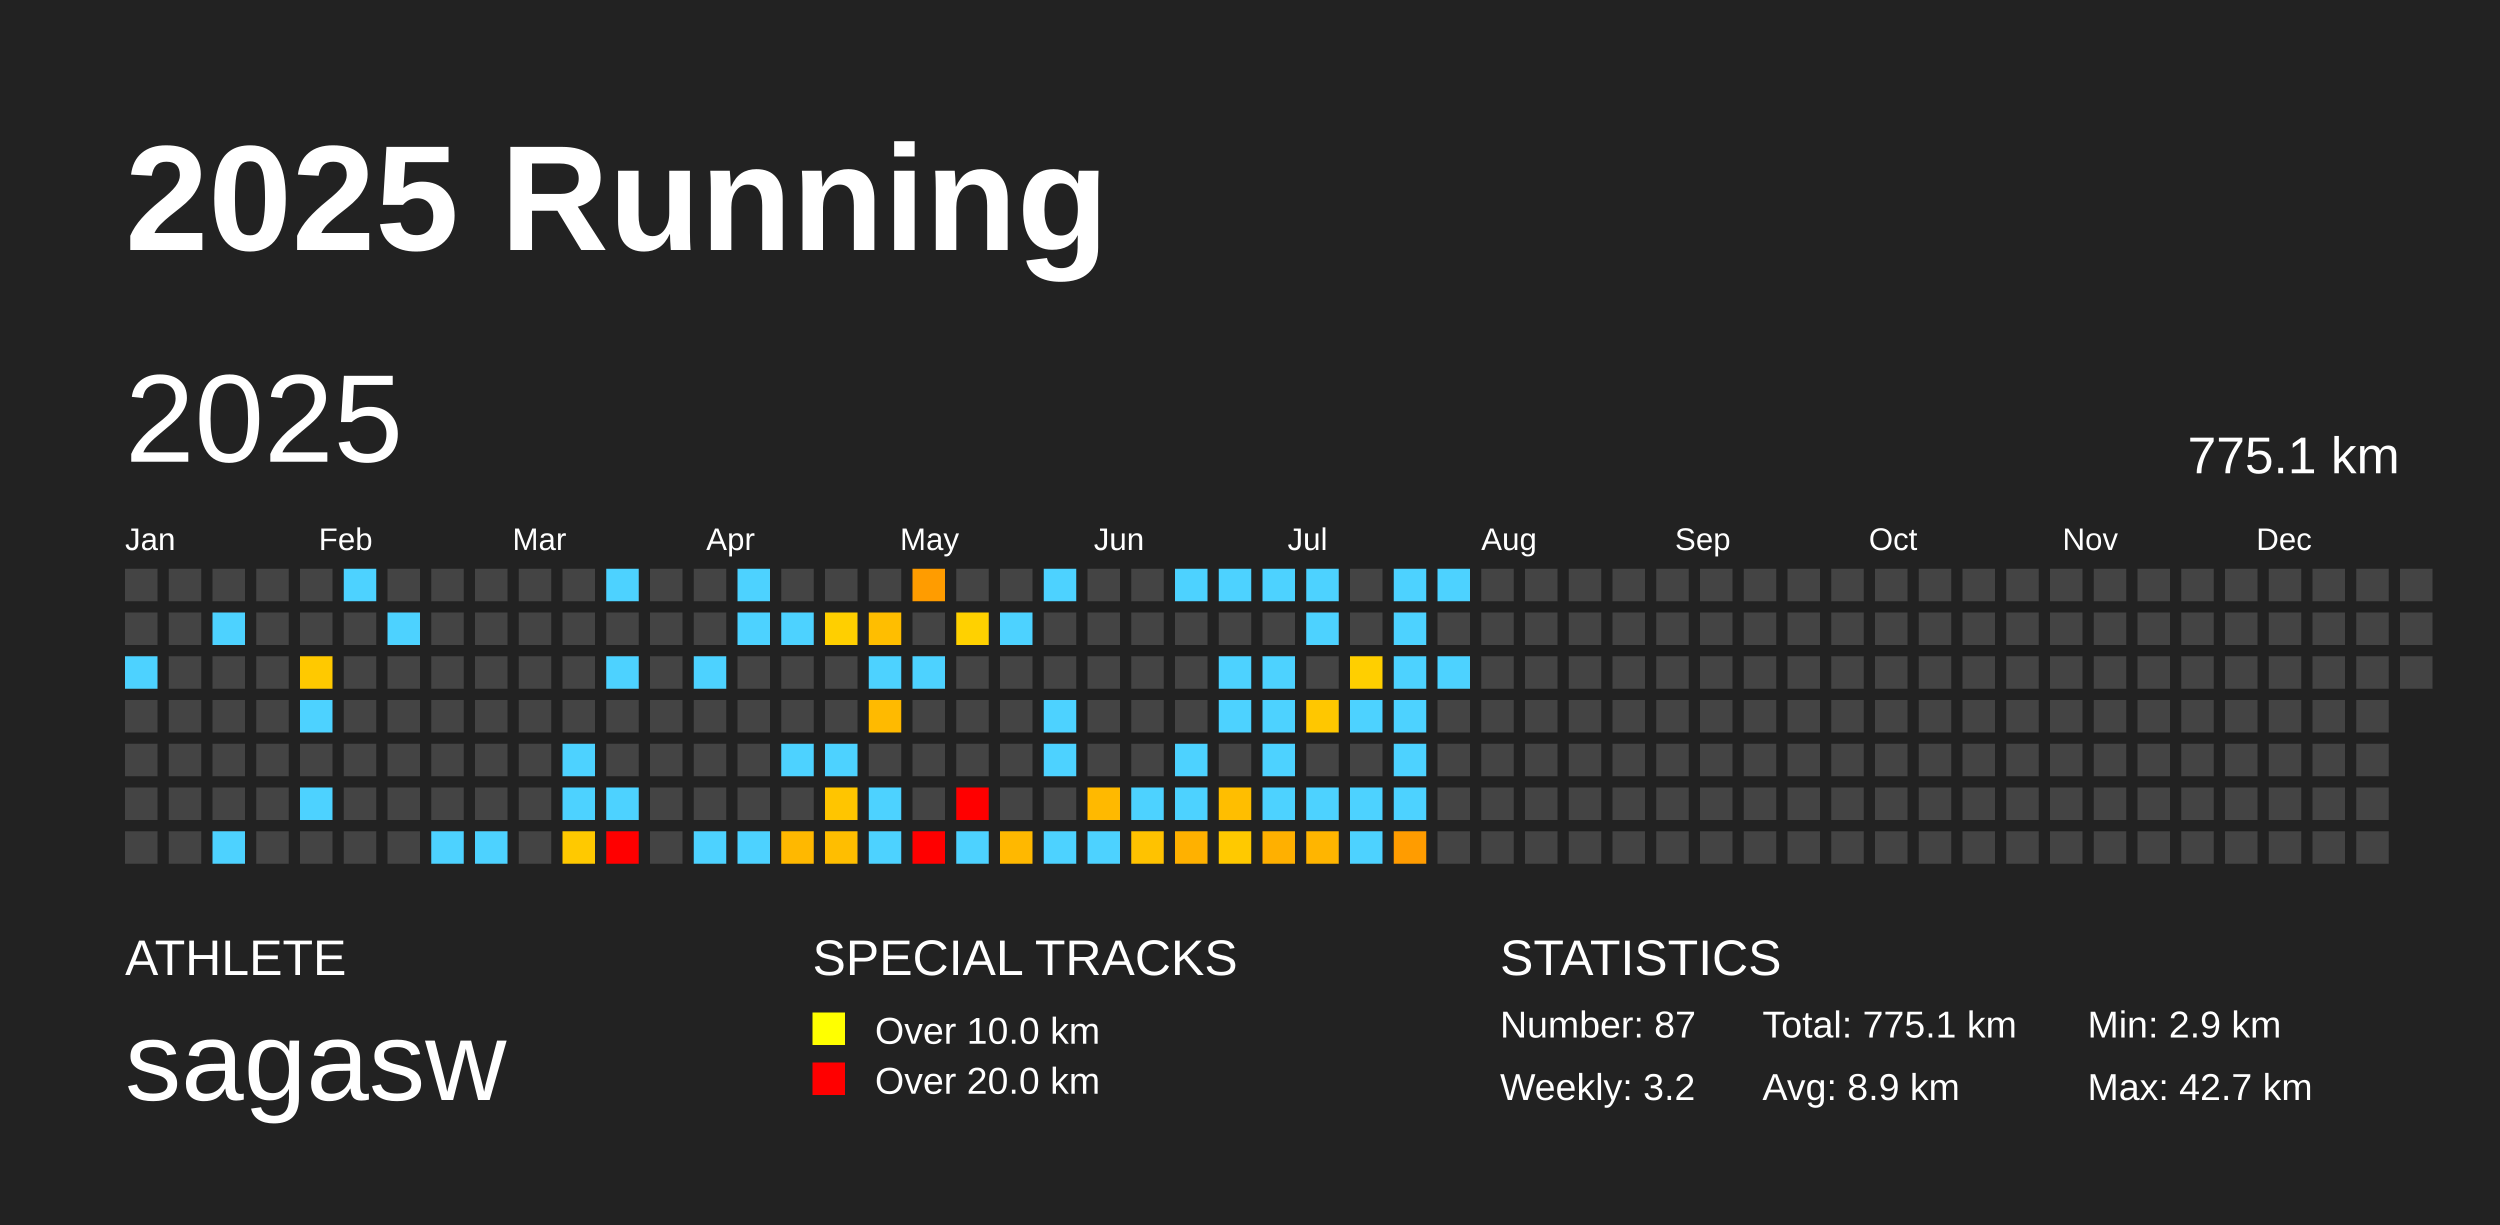
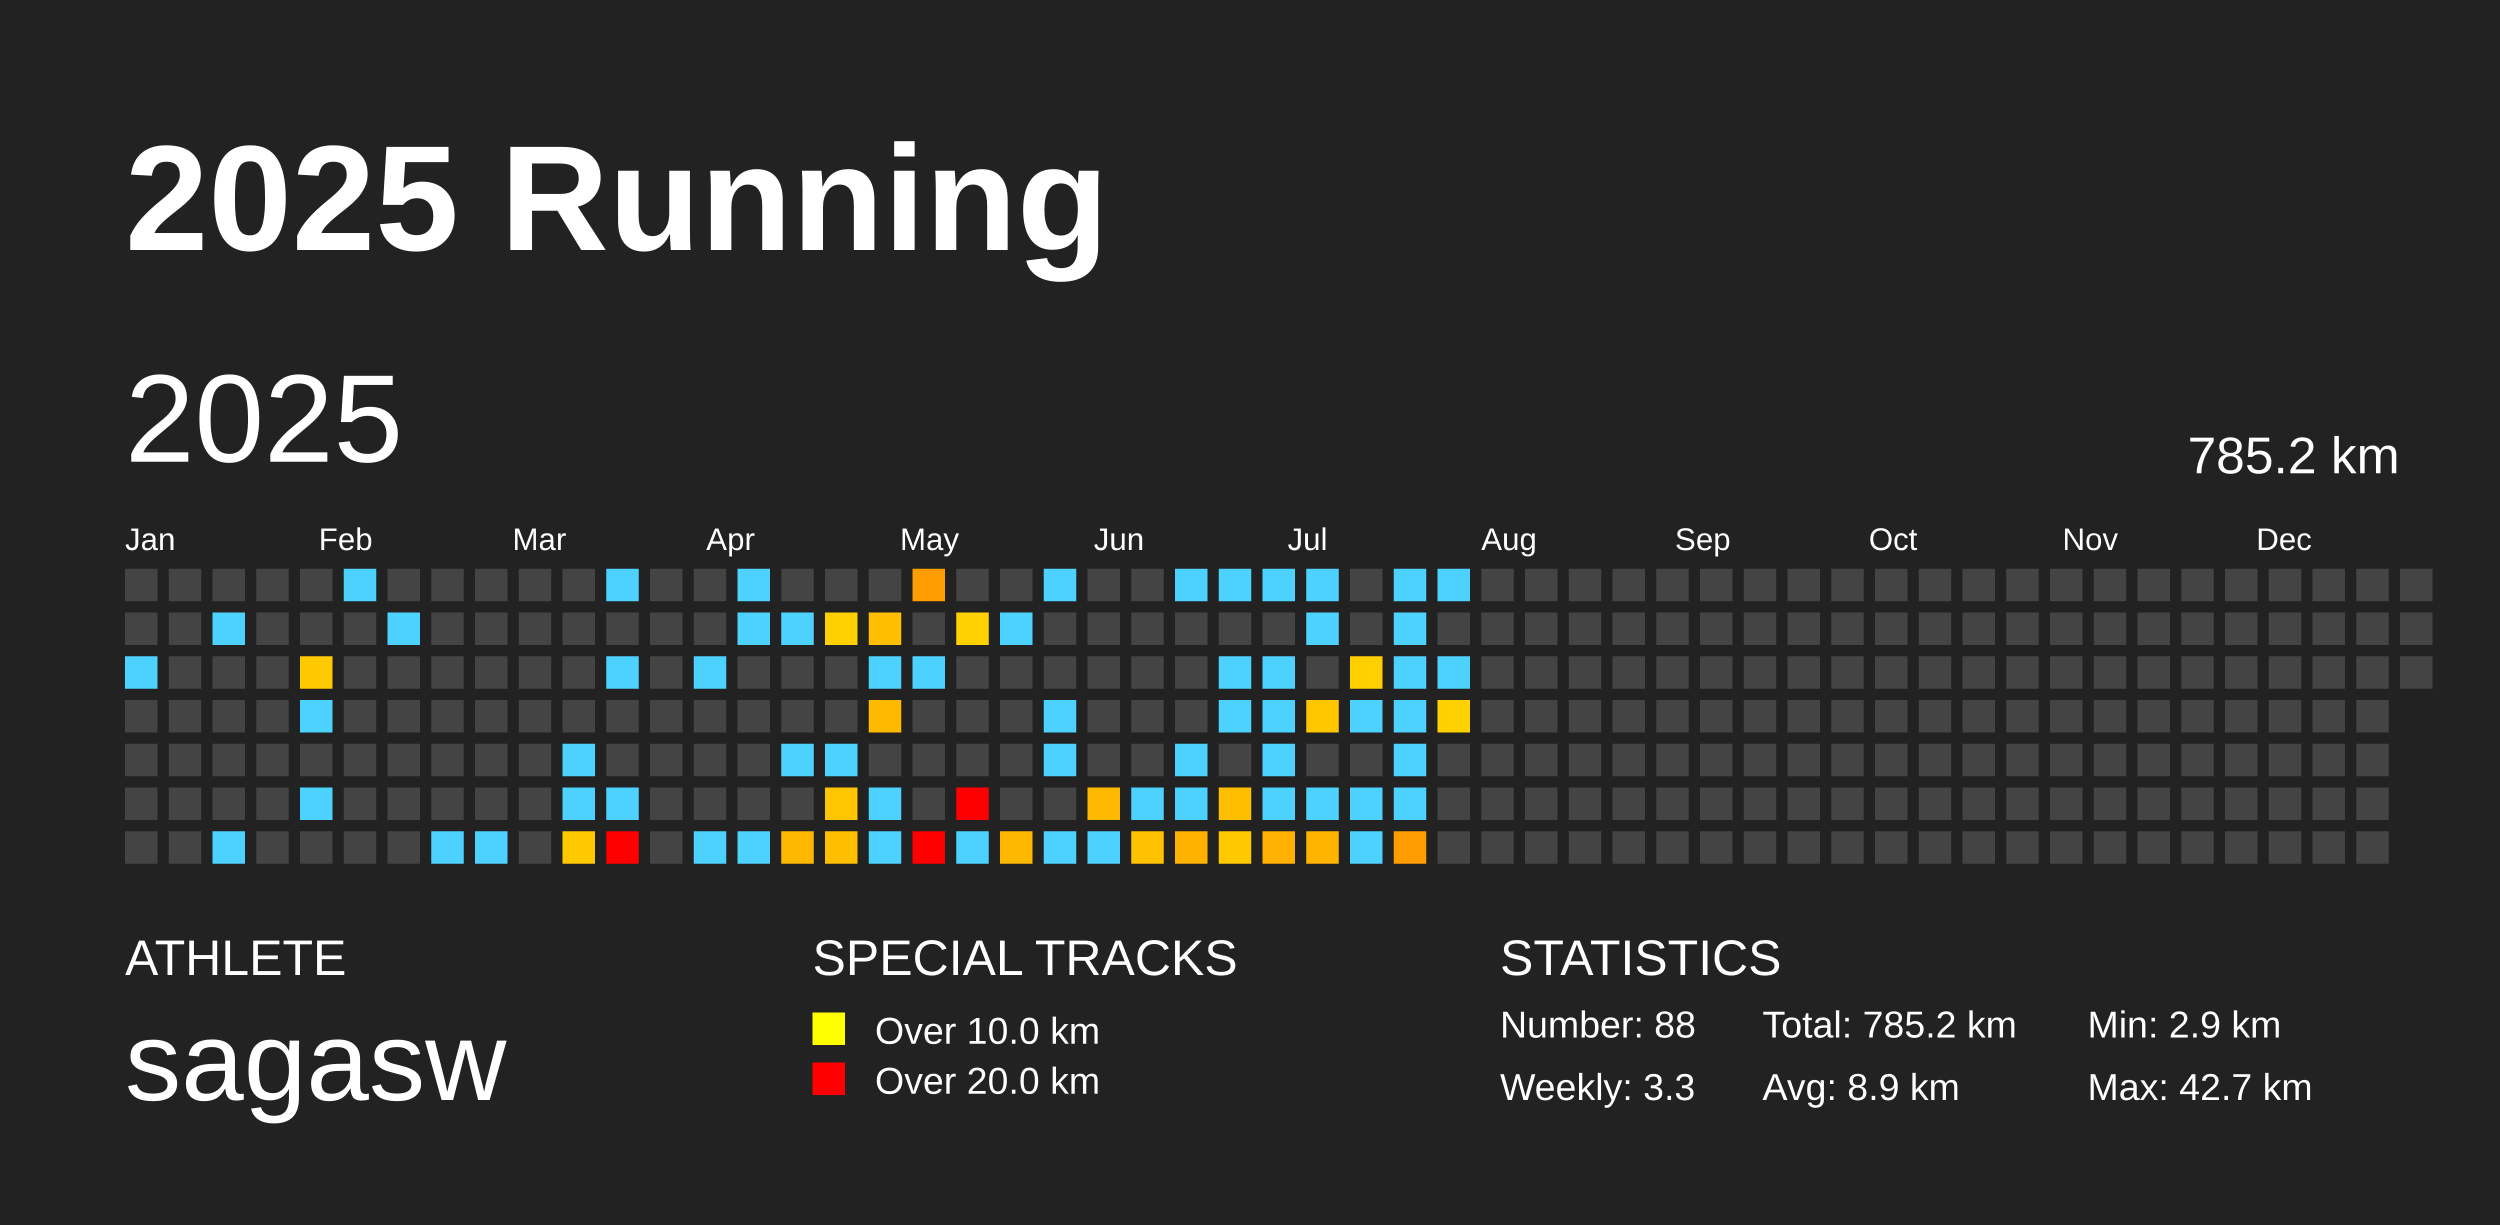
<svg xmlns="http://www.w3.org/2000/svg" baseProfile="full" height="98mm" version="1.1" viewBox="0,0,200,98" width="200mm">
  <defs />
  <rect fill="#222222" height="98" width="200" x="0" y="0" />
  <text fill="#FFFFFF" style="font-size:12px; font-family:Arial; font-weight:bold;" x="10" y="20">2025 Running</text>
  <text fill="#FFFFFF" style="font-size:4px; font-family:Arial" x="10" y="78">ATHLETE</text>
  <text fill="#FFFFFF" style="font-size:9px; font-family:Arial" x="10" y="88">sagasw</text>
  <text fill="#FFFFFF" style="font-size:4px; font-family:Arial" x="65" y="78">SPECIAL TRACKS</text>
  <rect fill="yellow" height="2.6" width="2.6" x="65" y="81" />
  <text fill="#FFFFFF" style="font-size:3px; font-family:Arial" x="70" y="83.5">Over 10.0 km</text>
  <rect fill="red" height="2.6" width="2.6" x="65" y="85" />
  <text fill="#FFFFFF" style="font-size:3px; font-family:Arial" x="70" y="87.5">Over 20.0 km</text>
  <text fill="#FFFFFF" style="font-size:4px; font-family:Arial" x="120" y="78">STATISTICS</text>
-   <text fill="#FFFFFF" style="font-size:3px; font-family:Arial" x="120" y="83">Number: 87</text>
-   <text fill="#FFFFFF" style="font-size:3px; font-family:Arial" x="120" y="88">Weekly: 3.2</text>
-   <text fill="#FFFFFF" style="font-size:3px; font-family:Arial" x="141" y="83">Total: 775.1 km</text>
+   <text fill="#FFFFFF" style="font-size:3px; font-family:Arial" x="120" y="83">Number: 88</text>
+   <text fill="#FFFFFF" style="font-size:3px; font-family:Arial" x="120" y="88">Weekly: 3.3</text>
+   <text fill="#FFFFFF" style="font-size:3px; font-family:Arial" x="141" y="83">Total: 785.2 km</text>
  <text fill="#FFFFFF" style="font-size:3px; font-family:Arial" x="141" y="88">Avg: 8.9 km</text>
  <text fill="#FFFFFF" style="font-size:3px; font-family:Arial" x="167" y="83">Min: 2.9 km</text>
  <text fill="#FFFFFF" style="font-size:3px; font-family:Arial" x="167" y="88">Max: 42.7 km</text>
  <text dominant-baseline="hanging" fill="#FFFFFF" style="font-size:10.0px; font-family:Arial;" x="10" y="30">2025</text>
-   <text dominant-baseline="hanging" fill="#FFFFFF" style="font-size:4.125px; font-family:Arial;" x="175" y="35">775.1 km</text>
+   <text dominant-baseline="hanging" fill="#FFFFFF" style="font-size:4.125px; font-family:Arial;" x="175" y="35">785.2 km</text>
  <text fill="#FFFFFF" style="font-size:2.5px; font-family:Arial" x="10.0" y="44">Jan</text>
  <text fill="#FFFFFF" style="font-size:2.5px; font-family:Arial" x="25.5" y="44">Feb</text>
  <text fill="#FFFFFF" style="font-size:2.5px; font-family:Arial" x="41.0" y="44">Mar</text>
  <text fill="#FFFFFF" style="font-size:2.5px; font-family:Arial" x="56.5" y="44">Apr</text>
  <text fill="#FFFFFF" style="font-size:2.5px; font-family:Arial" x="72.0" y="44">May</text>
  <text fill="#FFFFFF" style="font-size:2.5px; font-family:Arial" x="87.5" y="44">Jun</text>
  <text fill="#FFFFFF" style="font-size:2.5px; font-family:Arial" x="103.0" y="44">Jul</text>
  <text fill="#FFFFFF" style="font-size:2.5px; font-family:Arial" x="118.5" y="44">Aug</text>
  <text fill="#FFFFFF" style="font-size:2.5px; font-family:Arial" x="134.0" y="44">Sep</text>
  <text fill="#FFFFFF" style="font-size:2.5px; font-family:Arial" x="149.5" y="44">Oct</text>
  <text fill="#FFFFFF" style="font-size:2.5px; font-family:Arial" x="165.0" y="44">Nov</text>
  <text fill="#FFFFFF" style="font-size:2.5px; font-family:Arial" x="180.5" y="44">Dec</text>
  <rect fill="#444444" height="2.6" width="2.6" x="10.0" y="45.5" />
  <rect fill="#444444" height="2.6" width="2.6" x="10.0" y="49.0" />
  <rect fill="#4dd2ff" height="2.6" width="2.6" x="10.0" y="52.5" />
  <rect fill="#444444" height="2.6" width="2.6" x="10.0" y="56.0" />
  <rect fill="#444444" height="2.6" width="2.6" x="10.0" y="59.5" />
  <rect fill="#444444" height="2.6" width="2.6" x="10.0" y="63.0" />
  <rect fill="#444444" height="2.6" width="2.6" x="10.0" y="66.5" />
  <rect fill="#444444" height="2.6" width="2.6" x="13.5" y="45.5" />
  <rect fill="#444444" height="2.6" width="2.6" x="13.5" y="49.0" />
  <rect fill="#444444" height="2.6" width="2.6" x="13.5" y="52.5" />
  <rect fill="#444444" height="2.6" width="2.6" x="13.5" y="56.0" />
  <rect fill="#444444" height="2.6" width="2.6" x="13.5" y="59.5" />
  <rect fill="#444444" height="2.6" width="2.6" x="13.5" y="63.0" />
  <rect fill="#444444" height="2.6" width="2.6" x="13.5" y="66.5" />
  <rect fill="#444444" height="2.6" width="2.6" x="17.0" y="45.5" />
  <rect fill="#4dd2ff" height="2.6" width="2.6" x="17.0" y="49.0" />
  <rect fill="#444444" height="2.6" width="2.6" x="17.0" y="52.5" />
  <rect fill="#444444" height="2.6" width="2.6" x="17.0" y="56.0" />
  <rect fill="#444444" height="2.6" width="2.6" x="17.0" y="59.5" />
  <rect fill="#444444" height="2.6" width="2.6" x="17.0" y="63.0" />
  <rect fill="#4dd2ff" height="2.6" width="2.6" x="17.0" y="66.5" />
  <rect fill="#444444" height="2.6" width="2.6" x="20.5" y="45.5" />
  <rect fill="#444444" height="2.6" width="2.6" x="20.5" y="49.0" />
  <rect fill="#444444" height="2.6" width="2.6" x="20.5" y="52.5" />
  <rect fill="#444444" height="2.6" width="2.6" x="20.5" y="56.0" />
  <rect fill="#444444" height="2.6" width="2.6" x="20.5" y="59.5" />
  <rect fill="#444444" height="2.6" width="2.6" x="20.5" y="63.0" />
  <rect fill="#444444" height="2.6" width="2.6" x="20.5" y="66.5" />
  <rect fill="#444444" height="2.6" width="2.6" x="24.0" y="45.5" />
  <rect fill="#444444" height="2.6" width="2.6" x="24.0" y="49.0" />
  <rect fill="#ffc900" height="2.6" width="2.6" x="24.0" y="52.5" />
  <rect fill="#4dd2ff" height="2.6" width="2.6" x="24.0" y="56.0" />
  <rect fill="#444444" height="2.6" width="2.6" x="24.0" y="59.5" />
  <rect fill="#4dd2ff" height="2.6" width="2.6" x="24.0" y="63.0" />
  <rect fill="#444444" height="2.6" width="2.6" x="24.0" y="66.5" />
  <rect fill="#4dd2ff" height="2.6" width="2.6" x="27.5" y="45.5" />
  <rect fill="#444444" height="2.6" width="2.6" x="27.5" y="49.0" />
  <rect fill="#444444" height="2.6" width="2.6" x="27.5" y="52.5" />
  <rect fill="#444444" height="2.6" width="2.6" x="27.5" y="56.0" />
  <rect fill="#444444" height="2.6" width="2.6" x="27.5" y="59.5" />
  <rect fill="#444444" height="2.6" width="2.6" x="27.5" y="63.0" />
  <rect fill="#444444" height="2.6" width="2.6" x="27.5" y="66.5" />
  <rect fill="#444444" height="2.6" width="2.6" x="31.0" y="45.5" />
  <rect fill="#4dd2ff" height="2.6" width="2.6" x="31.0" y="49.0" />
  <rect fill="#444444" height="2.6" width="2.6" x="31.0" y="52.5" />
  <rect fill="#444444" height="2.6" width="2.6" x="31.0" y="56.0" />
  <rect fill="#444444" height="2.6" width="2.6" x="31.0" y="59.5" />
  <rect fill="#444444" height="2.6" width="2.6" x="31.0" y="63.0" />
  <rect fill="#444444" height="2.6" width="2.6" x="31.0" y="66.5" />
  <rect fill="#444444" height="2.6" width="2.6" x="34.5" y="45.5" />
  <rect fill="#444444" height="2.6" width="2.6" x="34.5" y="49.0" />
  <rect fill="#444444" height="2.6" width="2.6" x="34.5" y="52.5" />
  <rect fill="#444444" height="2.6" width="2.6" x="34.5" y="56.0" />
  <rect fill="#444444" height="2.6" width="2.6" x="34.5" y="59.5" />
  <rect fill="#444444" height="2.6" width="2.6" x="34.5" y="63.0" />
  <rect fill="#4dd2ff" height="2.6" width="2.6" x="34.5" y="66.5" />
  <rect fill="#444444" height="2.6" width="2.6" x="38.0" y="45.5" />
  <rect fill="#444444" height="2.6" width="2.6" x="38.0" y="49.0" />
  <rect fill="#444444" height="2.6" width="2.6" x="38.0" y="52.5" />
  <rect fill="#444444" height="2.6" width="2.6" x="38.0" y="56.0" />
  <rect fill="#444444" height="2.6" width="2.6" x="38.0" y="59.5" />
  <rect fill="#444444" height="2.6" width="2.6" x="38.0" y="63.0" />
  <rect fill="#4dd2ff" height="2.6" width="2.6" x="38.0" y="66.5" />
  <rect fill="#444444" height="2.6" width="2.6" x="41.5" y="45.5" />
  <rect fill="#444444" height="2.6" width="2.6" x="41.5" y="49.0" />
  <rect fill="#444444" height="2.6" width="2.6" x="41.5" y="52.5" />
  <rect fill="#444444" height="2.6" width="2.6" x="41.5" y="56.0" />
  <rect fill="#444444" height="2.6" width="2.6" x="41.5" y="59.5" />
  <rect fill="#444444" height="2.6" width="2.6" x="41.5" y="63.0" />
  <rect fill="#444444" height="2.6" width="2.6" x="41.5" y="66.5" />
  <rect fill="#444444" height="2.6" width="2.6" x="45.0" y="45.5" />
  <rect fill="#444444" height="2.6" width="2.6" x="45.0" y="49.0" />
  <rect fill="#444444" height="2.6" width="2.6" x="45.0" y="52.5" />
  <rect fill="#444444" height="2.6" width="2.6" x="45.0" y="56.0" />
  <rect fill="#4dd2ff" height="2.6" width="2.6" x="45.0" y="59.5" />
  <rect fill="#4dd2ff" height="2.6" width="2.6" x="45.0" y="63.0" />
  <rect fill="#ffc900" height="2.6" width="2.6" x="45.0" y="66.5" />
  <rect fill="#4dd2ff" height="2.6" width="2.6" x="48.5" y="45.5" />
  <rect fill="#444444" height="2.6" width="2.6" x="48.5" y="49.0" />
  <rect fill="#4dd2ff" height="2.6" width="2.6" x="48.5" y="52.5" />
  <rect fill="#444444" height="2.6" width="2.6" x="48.5" y="56.0" />
  <rect fill="#444444" height="2.6" width="2.6" x="48.5" y="59.5" />
  <rect fill="#4dd2ff" height="2.6" width="2.6" x="48.5" y="63.0" />
  <rect fill="red" height="2.6" width="2.6" x="48.5" y="66.5" />
  <rect fill="#444444" height="2.6" width="2.6" x="52.0" y="45.5" />
  <rect fill="#444444" height="2.6" width="2.6" x="52.0" y="49.0" />
  <rect fill="#444444" height="2.6" width="2.6" x="52.0" y="52.5" />
  <rect fill="#444444" height="2.6" width="2.6" x="52.0" y="56.0" />
  <rect fill="#444444" height="2.6" width="2.6" x="52.0" y="59.5" />
  <rect fill="#444444" height="2.6" width="2.6" x="52.0" y="63.0" />
  <rect fill="#444444" height="2.6" width="2.6" x="52.0" y="66.5" />
  <rect fill="#444444" height="2.6" width="2.6" x="55.5" y="45.5" />
  <rect fill="#444444" height="2.6" width="2.6" x="55.5" y="49.0" />
  <rect fill="#4dd2ff" height="2.6" width="2.6" x="55.5" y="52.5" />
  <rect fill="#444444" height="2.6" width="2.6" x="55.5" y="56.0" />
  <rect fill="#444444" height="2.6" width="2.6" x="55.5" y="59.5" />
  <rect fill="#444444" height="2.6" width="2.6" x="55.5" y="63.0" />
  <rect fill="#4dd2ff" height="2.6" width="2.6" x="55.5" y="66.5" />
  <rect fill="#4dd2ff" height="2.6" width="2.6" x="59.0" y="45.5" />
  <rect fill="#4dd2ff" height="2.6" width="2.6" x="59.0" y="49.0" />
  <rect fill="#444444" height="2.6" width="2.6" x="59.0" y="52.5" />
  <rect fill="#444444" height="2.6" width="2.6" x="59.0" y="56.0" />
  <rect fill="#444444" height="2.6" width="2.6" x="59.0" y="59.5" />
  <rect fill="#444444" height="2.6" width="2.6" x="59.0" y="63.0" />
  <rect fill="#4dd2ff" height="2.6" width="2.6" x="59.0" y="66.5" />
  <rect fill="#444444" height="2.6" width="2.6" x="62.5" y="45.5" />
  <rect fill="#4dd2ff" height="2.6" width="2.6" x="62.5" y="49.0" />
  <rect fill="#444444" height="2.6" width="2.6" x="62.5" y="52.5" />
  <rect fill="#444444" height="2.6" width="2.6" x="62.5" y="56.0" />
  <rect fill="#4dd2ff" height="2.6" width="2.6" x="62.5" y="59.5" />
  <rect fill="#444444" height="2.6" width="2.6" x="62.5" y="63.0" />
  <rect fill="#ffb800" height="2.6" width="2.6" x="62.5" y="66.5" />
  <rect fill="#444444" height="2.6" width="2.6" x="66.0" y="45.5" />
  <rect fill="#ffcf00" height="2.6" width="2.6" x="66.0" y="49.0" />
  <rect fill="#444444" height="2.6" width="2.6" x="66.0" y="52.5" />
  <rect fill="#444444" height="2.6" width="2.6" x="66.0" y="56.0" />
  <rect fill="#4dd2ff" height="2.6" width="2.6" x="66.0" y="59.5" />
  <rect fill="#ffc500" height="2.6" width="2.6" x="66.0" y="63.0" />
  <rect fill="#ffbe00" height="2.6" width="2.6" x="66.0" y="66.5" />
  <rect fill="#444444" height="2.6" width="2.6" x="69.5" y="45.5" />
  <rect fill="#ffbe00" height="2.6" width="2.6" x="69.5" y="49.0" />
  <rect fill="#4dd2ff" height="2.6" width="2.6" x="69.5" y="52.5" />
  <rect fill="#ffba00" height="2.6" width="2.6" x="69.5" y="56.0" />
  <rect fill="#444444" height="2.6" width="2.6" x="69.5" y="59.5" />
  <rect fill="#4dd2ff" height="2.6" width="2.6" x="69.5" y="63.0" />
  <rect fill="#4dd2ff" height="2.6" width="2.6" x="69.5" y="66.5" />
  <rect fill="#ff9c00" height="2.6" width="2.6" x="73.0" y="45.5" />
  <rect fill="#444444" height="2.6" width="2.6" x="73.0" y="49.0" />
  <rect fill="#4dd2ff" height="2.6" width="2.6" x="73.0" y="52.5" />
  <rect fill="#444444" height="2.6" width="2.6" x="73.0" y="56.0" />
  <rect fill="#444444" height="2.6" width="2.6" x="73.0" y="59.5" />
  <rect fill="#444444" height="2.6" width="2.6" x="73.0" y="63.0" />
  <rect fill="red" height="2.6" width="2.6" x="73.0" y="66.5" />
  <rect fill="#444444" height="2.6" width="2.6" x="76.5" y="45.5" />
  <rect fill="#ffd100" height="2.6" width="2.6" x="76.5" y="49.0" />
  <rect fill="#444444" height="2.6" width="2.6" x="76.5" y="52.5" />
  <rect fill="#444444" height="2.6" width="2.6" x="76.5" y="56.0" />
  <rect fill="#444444" height="2.6" width="2.6" x="76.5" y="59.5" />
  <rect fill="red" height="2.6" width="2.6" x="76.5" y="63.0" />
  <rect fill="#4dd2ff" height="2.6" width="2.6" x="76.5" y="66.5" />
  <rect fill="#444444" height="2.6" width="2.6" x="80.0" y="45.5" />
  <rect fill="#4dd2ff" height="2.6" width="2.6" x="80.0" y="49.0" />
  <rect fill="#444444" height="2.6" width="2.6" x="80.0" y="52.5" />
  <rect fill="#444444" height="2.6" width="2.6" x="80.0" y="56.0" />
  <rect fill="#444444" height="2.6" width="2.6" x="80.0" y="59.5" />
  <rect fill="#444444" height="2.6" width="2.6" x="80.0" y="63.0" />
  <rect fill="#ffb800" height="2.6" width="2.6" x="80.0" y="66.5" />
  <rect fill="#4dd2ff" height="2.6" width="2.6" x="83.5" y="45.5" />
  <rect fill="#444444" height="2.6" width="2.6" x="83.5" y="49.0" />
  <rect fill="#444444" height="2.6" width="2.6" x="83.5" y="52.5" />
  <rect fill="#4dd2ff" height="2.6" width="2.6" x="83.5" y="56.0" />
  <rect fill="#4dd2ff" height="2.6" width="2.6" x="83.5" y="59.5" />
  <rect fill="#444444" height="2.6" width="2.6" x="83.5" y="63.0" />
  <rect fill="#4dd2ff" height="2.6" width="2.6" x="83.5" y="66.5" />
  <rect fill="#444444" height="2.6" width="2.6" x="87.0" y="45.5" />
  <rect fill="#444444" height="2.6" width="2.6" x="87.0" y="49.0" />
  <rect fill="#444444" height="2.6" width="2.6" x="87.0" y="52.5" />
  <rect fill="#444444" height="2.6" width="2.6" x="87.0" y="56.0" />
  <rect fill="#444444" height="2.6" width="2.6" x="87.0" y="59.5" />
  <rect fill="#ffb900" height="2.6" width="2.6" x="87.0" y="63.0" />
  <rect fill="#4dd2ff" height="2.6" width="2.6" x="87.0" y="66.5" />
  <rect fill="#444444" height="2.6" width="2.6" x="90.5" y="45.5" />
  <rect fill="#444444" height="2.6" width="2.6" x="90.5" y="49.0" />
  <rect fill="#444444" height="2.6" width="2.6" x="90.5" y="52.5" />
  <rect fill="#444444" height="2.6" width="2.6" x="90.5" y="56.0" />
  <rect fill="#444444" height="2.6" width="2.6" x="90.5" y="59.5" />
  <rect fill="#4dd2ff" height="2.6" width="2.6" x="90.5" y="63.0" />
  <rect fill="#ffc200" height="2.6" width="2.6" x="90.5" y="66.5" />
  <rect fill="#4dd2ff" height="2.6" width="2.6" x="94.0" y="45.5" />
  <rect fill="#444444" height="2.6" width="2.6" x="94.0" y="49.0" />
  <rect fill="#444444" height="2.6" width="2.6" x="94.0" y="52.5" />
  <rect fill="#444444" height="2.6" width="2.6" x="94.0" y="56.0" />
  <rect fill="#4dd2ff" height="2.6" width="2.6" x="94.0" y="59.5" />
  <rect fill="#4dd2ff" height="2.6" width="2.6" x="94.0" y="63.0" />
  <rect fill="#ffb100" height="2.6" width="2.6" x="94.0" y="66.5" />
  <rect fill="#4dd2ff" height="2.6" width="2.6" x="97.5" y="45.5" />
  <rect fill="#444444" height="2.6" width="2.6" x="97.5" y="49.0" />
  <rect fill="#4dd2ff" height="2.6" width="2.6" x="97.5" y="52.5" />
  <rect fill="#4dd2ff" height="2.6" width="2.6" x="97.5" y="56.0" />
  <rect fill="#444444" height="2.6" width="2.6" x="97.5" y="59.5" />
  <rect fill="#ffbe00" height="2.6" width="2.6" x="97.5" y="63.0" />
  <rect fill="#ffc900" height="2.6" width="2.6" x="97.5" y="66.5" />
  <rect fill="#4dd2ff" height="2.6" width="2.6" x="101.0" y="45.5" />
  <rect fill="#444444" height="2.6" width="2.6" x="101.0" y="49.0" />
  <rect fill="#4dd2ff" height="2.6" width="2.6" x="101.0" y="52.5" />
  <rect fill="#4dd2ff" height="2.6" width="2.6" x="101.0" y="56.0" />
  <rect fill="#4dd2ff" height="2.6" width="2.6" x="101.0" y="59.5" />
  <rect fill="#4dd2ff" height="2.6" width="2.6" x="101.0" y="63.0" />
  <rect fill="#ffb000" height="2.6" width="2.6" x="101.0" y="66.5" />
  <rect fill="#4dd2ff" height="2.6" width="2.6" x="104.5" y="45.5" />
  <rect fill="#4dd2ff" height="2.6" width="2.6" x="104.5" y="49.0" />
  <rect fill="#444444" height="2.6" width="2.6" x="104.5" y="52.5" />
  <rect fill="#ffc700" height="2.6" width="2.6" x="104.5" y="56.0" />
  <rect fill="#444444" height="2.6" width="2.6" x="104.5" y="59.5" />
  <rect fill="#4dd2ff" height="2.6" width="2.6" x="104.5" y="63.0" />
  <rect fill="#ffb500" height="2.6" width="2.6" x="104.5" y="66.5" />
  <rect fill="#444444" height="2.6" width="2.6" x="108.0" y="45.5" />
  <rect fill="#444444" height="2.6" width="2.6" x="108.0" y="49.0" />
  <rect fill="#ffcf00" height="2.6" width="2.6" x="108.0" y="52.5" />
  <rect fill="#4dd2ff" height="2.6" width="2.6" x="108.0" y="56.0" />
  <rect fill="#444444" height="2.6" width="2.6" x="108.0" y="59.5" />
  <rect fill="#4dd2ff" height="2.6" width="2.6" x="108.0" y="63.0" />
  <rect fill="#4dd2ff" height="2.6" width="2.6" x="108.0" y="66.5" />
  <rect fill="#4dd2ff" height="2.6" width="2.6" x="111.5" y="45.5" />
  <rect fill="#4dd2ff" height="2.6" width="2.6" x="111.5" y="49.0" />
  <rect fill="#4dd2ff" height="2.6" width="2.6" x="111.5" y="52.5" />
  <rect fill="#4dd2ff" height="2.6" width="2.6" x="111.5" y="56.0" />
  <rect fill="#4dd2ff" height="2.6" width="2.6" x="111.5" y="59.5" />
  <rect fill="#4dd2ff" height="2.6" width="2.6" x="111.5" y="63.0" />
  <rect fill="#ff9c00" height="2.6" width="2.6" x="111.5" y="66.5" />
  <rect fill="#4dd2ff" height="2.6" width="2.6" x="115.0" y="45.5" />
  <rect fill="#444444" height="2.6" width="2.6" x="115.0" y="49.0" />
  <rect fill="#4dd2ff" height="2.6" width="2.6" x="115.0" y="52.5" />
-   <rect fill="#444444" height="2.6" width="2.6" x="115.0" y="56.0" />
+   <rect fill="#ffd100" height="2.6" width="2.6" x="115.0" y="56.0" />
  <rect fill="#444444" height="2.6" width="2.6" x="115.0" y="59.5" />
  <rect fill="#444444" height="2.6" width="2.6" x="115.0" y="63.0" />
  <rect fill="#444444" height="2.6" width="2.6" x="115.0" y="66.5" />
  <rect fill="#444444" height="2.6" width="2.6" x="118.5" y="45.5" />
  <rect fill="#444444" height="2.6" width="2.6" x="118.5" y="49.0" />
  <rect fill="#444444" height="2.6" width="2.6" x="118.5" y="52.5" />
  <rect fill="#444444" height="2.6" width="2.6" x="118.5" y="56.0" />
  <rect fill="#444444" height="2.6" width="2.6" x="118.5" y="59.5" />
  <rect fill="#444444" height="2.6" width="2.6" x="118.5" y="63.0" />
  <rect fill="#444444" height="2.6" width="2.6" x="118.5" y="66.5" />
  <rect fill="#444444" height="2.6" width="2.6" x="122.0" y="45.5" />
  <rect fill="#444444" height="2.6" width="2.6" x="122.0" y="49.0" />
  <rect fill="#444444" height="2.6" width="2.6" x="122.0" y="52.5" />
  <rect fill="#444444" height="2.6" width="2.6" x="122.0" y="56.0" />
  <rect fill="#444444" height="2.6" width="2.6" x="122.0" y="59.5" />
  <rect fill="#444444" height="2.6" width="2.6" x="122.0" y="63.0" />
  <rect fill="#444444" height="2.6" width="2.6" x="122.0" y="66.5" />
  <rect fill="#444444" height="2.6" width="2.6" x="125.5" y="45.5" />
  <rect fill="#444444" height="2.6" width="2.6" x="125.5" y="49.0" />
  <rect fill="#444444" height="2.6" width="2.6" x="125.5" y="52.5" />
  <rect fill="#444444" height="2.6" width="2.6" x="125.5" y="56.0" />
  <rect fill="#444444" height="2.6" width="2.6" x="125.5" y="59.5" />
  <rect fill="#444444" height="2.6" width="2.6" x="125.5" y="63.0" />
  <rect fill="#444444" height="2.6" width="2.6" x="125.5" y="66.5" />
  <rect fill="#444444" height="2.6" width="2.6" x="129.0" y="45.5" />
  <rect fill="#444444" height="2.6" width="2.6" x="129.0" y="49.0" />
  <rect fill="#444444" height="2.6" width="2.6" x="129.0" y="52.5" />
  <rect fill="#444444" height="2.6" width="2.6" x="129.0" y="56.0" />
  <rect fill="#444444" height="2.6" width="2.6" x="129.0" y="59.5" />
  <rect fill="#444444" height="2.6" width="2.6" x="129.0" y="63.0" />
  <rect fill="#444444" height="2.6" width="2.6" x="129.0" y="66.5" />
  <rect fill="#444444" height="2.6" width="2.6" x="132.5" y="45.5" />
  <rect fill="#444444" height="2.6" width="2.6" x="132.5" y="49.0" />
  <rect fill="#444444" height="2.6" width="2.6" x="132.5" y="52.5" />
  <rect fill="#444444" height="2.6" width="2.6" x="132.5" y="56.0" />
  <rect fill="#444444" height="2.6" width="2.6" x="132.5" y="59.5" />
  <rect fill="#444444" height="2.6" width="2.6" x="132.5" y="63.0" />
  <rect fill="#444444" height="2.6" width="2.6" x="132.5" y="66.5" />
  <rect fill="#444444" height="2.6" width="2.6" x="136.0" y="45.5" />
  <rect fill="#444444" height="2.6" width="2.6" x="136.0" y="49.0" />
  <rect fill="#444444" height="2.6" width="2.6" x="136.0" y="52.5" />
  <rect fill="#444444" height="2.6" width="2.6" x="136.0" y="56.0" />
  <rect fill="#444444" height="2.6" width="2.6" x="136.0" y="59.5" />
  <rect fill="#444444" height="2.6" width="2.6" x="136.0" y="63.0" />
  <rect fill="#444444" height="2.6" width="2.6" x="136.0" y="66.5" />
  <rect fill="#444444" height="2.6" width="2.6" x="139.5" y="45.5" />
  <rect fill="#444444" height="2.6" width="2.6" x="139.5" y="49.0" />
  <rect fill="#444444" height="2.6" width="2.6" x="139.5" y="52.5" />
  <rect fill="#444444" height="2.6" width="2.6" x="139.5" y="56.0" />
  <rect fill="#444444" height="2.6" width="2.6" x="139.5" y="59.5" />
  <rect fill="#444444" height="2.6" width="2.6" x="139.5" y="63.0" />
  <rect fill="#444444" height="2.6" width="2.6" x="139.5" y="66.5" />
  <rect fill="#444444" height="2.6" width="2.6" x="143.0" y="45.5" />
  <rect fill="#444444" height="2.6" width="2.6" x="143.0" y="49.0" />
  <rect fill="#444444" height="2.6" width="2.6" x="143.0" y="52.5" />
  <rect fill="#444444" height="2.6" width="2.6" x="143.0" y="56.0" />
  <rect fill="#444444" height="2.6" width="2.6" x="143.0" y="59.5" />
  <rect fill="#444444" height="2.6" width="2.6" x="143.0" y="63.0" />
  <rect fill="#444444" height="2.6" width="2.6" x="143.0" y="66.5" />
  <rect fill="#444444" height="2.6" width="2.6" x="146.5" y="45.5" />
  <rect fill="#444444" height="2.6" width="2.6" x="146.5" y="49.0" />
  <rect fill="#444444" height="2.6" width="2.6" x="146.5" y="52.5" />
  <rect fill="#444444" height="2.6" width="2.6" x="146.5" y="56.0" />
  <rect fill="#444444" height="2.6" width="2.6" x="146.5" y="59.5" />
  <rect fill="#444444" height="2.6" width="2.6" x="146.5" y="63.0" />
  <rect fill="#444444" height="2.6" width="2.6" x="146.5" y="66.5" />
  <rect fill="#444444" height="2.6" width="2.6" x="150.0" y="45.5" />
  <rect fill="#444444" height="2.6" width="2.6" x="150.0" y="49.0" />
  <rect fill="#444444" height="2.6" width="2.6" x="150.0" y="52.5" />
  <rect fill="#444444" height="2.6" width="2.6" x="150.0" y="56.0" />
  <rect fill="#444444" height="2.6" width="2.6" x="150.0" y="59.5" />
  <rect fill="#444444" height="2.6" width="2.6" x="150.0" y="63.0" />
  <rect fill="#444444" height="2.6" width="2.6" x="150.0" y="66.5" />
  <rect fill="#444444" height="2.6" width="2.6" x="153.5" y="45.5" />
  <rect fill="#444444" height="2.6" width="2.6" x="153.5" y="49.0" />
  <rect fill="#444444" height="2.6" width="2.6" x="153.5" y="52.5" />
  <rect fill="#444444" height="2.6" width="2.6" x="153.5" y="56.0" />
  <rect fill="#444444" height="2.6" width="2.6" x="153.5" y="59.5" />
  <rect fill="#444444" height="2.6" width="2.6" x="153.5" y="63.0" />
  <rect fill="#444444" height="2.6" width="2.6" x="153.5" y="66.5" />
  <rect fill="#444444" height="2.6" width="2.6" x="157.0" y="45.5" />
  <rect fill="#444444" height="2.6" width="2.6" x="157.0" y="49.0" />
  <rect fill="#444444" height="2.6" width="2.6" x="157.0" y="52.5" />
  <rect fill="#444444" height="2.6" width="2.6" x="157.0" y="56.0" />
  <rect fill="#444444" height="2.6" width="2.6" x="157.0" y="59.5" />
  <rect fill="#444444" height="2.6" width="2.6" x="157.0" y="63.0" />
  <rect fill="#444444" height="2.6" width="2.6" x="157.0" y="66.5" />
  <rect fill="#444444" height="2.6" width="2.6" x="160.5" y="45.5" />
  <rect fill="#444444" height="2.6" width="2.6" x="160.5" y="49.0" />
  <rect fill="#444444" height="2.6" width="2.6" x="160.5" y="52.5" />
  <rect fill="#444444" height="2.6" width="2.6" x="160.5" y="56.0" />
  <rect fill="#444444" height="2.6" width="2.6" x="160.5" y="59.5" />
  <rect fill="#444444" height="2.6" width="2.6" x="160.5" y="63.0" />
  <rect fill="#444444" height="2.6" width="2.6" x="160.5" y="66.5" />
  <rect fill="#444444" height="2.6" width="2.6" x="164.0" y="45.5" />
  <rect fill="#444444" height="2.6" width="2.6" x="164.0" y="49.0" />
  <rect fill="#444444" height="2.6" width="2.6" x="164.0" y="52.5" />
  <rect fill="#444444" height="2.6" width="2.6" x="164.0" y="56.0" />
  <rect fill="#444444" height="2.6" width="2.6" x="164.0" y="59.5" />
  <rect fill="#444444" height="2.6" width="2.6" x="164.0" y="63.0" />
  <rect fill="#444444" height="2.6" width="2.6" x="164.0" y="66.5" />
  <rect fill="#444444" height="2.6" width="2.6" x="167.5" y="45.5" />
  <rect fill="#444444" height="2.6" width="2.6" x="167.5" y="49.0" />
  <rect fill="#444444" height="2.6" width="2.6" x="167.5" y="52.5" />
  <rect fill="#444444" height="2.6" width="2.6" x="167.5" y="56.0" />
  <rect fill="#444444" height="2.6" width="2.6" x="167.5" y="59.5" />
  <rect fill="#444444" height="2.6" width="2.6" x="167.5" y="63.0" />
  <rect fill="#444444" height="2.6" width="2.6" x="167.5" y="66.5" />
  <rect fill="#444444" height="2.6" width="2.6" x="171.0" y="45.5" />
  <rect fill="#444444" height="2.6" width="2.6" x="171.0" y="49.0" />
  <rect fill="#444444" height="2.6" width="2.6" x="171.0" y="52.5" />
  <rect fill="#444444" height="2.6" width="2.6" x="171.0" y="56.0" />
  <rect fill="#444444" height="2.6" width="2.6" x="171.0" y="59.5" />
  <rect fill="#444444" height="2.6" width="2.6" x="171.0" y="63.0" />
  <rect fill="#444444" height="2.6" width="2.6" x="171.0" y="66.5" />
  <rect fill="#444444" height="2.6" width="2.6" x="174.5" y="45.5" />
  <rect fill="#444444" height="2.6" width="2.6" x="174.5" y="49.0" />
  <rect fill="#444444" height="2.6" width="2.6" x="174.5" y="52.5" />
  <rect fill="#444444" height="2.6" width="2.6" x="174.5" y="56.0" />
  <rect fill="#444444" height="2.6" width="2.6" x="174.5" y="59.5" />
  <rect fill="#444444" height="2.6" width="2.6" x="174.5" y="63.0" />
  <rect fill="#444444" height="2.6" width="2.6" x="174.5" y="66.5" />
  <rect fill="#444444" height="2.6" width="2.6" x="178.0" y="45.5" />
  <rect fill="#444444" height="2.6" width="2.6" x="178.0" y="49.0" />
  <rect fill="#444444" height="2.6" width="2.6" x="178.0" y="52.5" />
  <rect fill="#444444" height="2.6" width="2.6" x="178.0" y="56.0" />
  <rect fill="#444444" height="2.6" width="2.6" x="178.0" y="59.5" />
  <rect fill="#444444" height="2.6" width="2.6" x="178.0" y="63.0" />
  <rect fill="#444444" height="2.6" width="2.6" x="178.0" y="66.5" />
  <rect fill="#444444" height="2.6" width="2.6" x="181.5" y="45.5" />
  <rect fill="#444444" height="2.6" width="2.6" x="181.5" y="49.0" />
  <rect fill="#444444" height="2.6" width="2.6" x="181.5" y="52.5" />
  <rect fill="#444444" height="2.6" width="2.6" x="181.5" y="56.0" />
  <rect fill="#444444" height="2.6" width="2.6" x="181.5" y="59.5" />
  <rect fill="#444444" height="2.6" width="2.6" x="181.5" y="63.0" />
  <rect fill="#444444" height="2.6" width="2.6" x="181.5" y="66.5" />
  <rect fill="#444444" height="2.6" width="2.6" x="185.0" y="45.5" />
  <rect fill="#444444" height="2.6" width="2.6" x="185.0" y="49.0" />
  <rect fill="#444444" height="2.6" width="2.6" x="185.0" y="52.5" />
  <rect fill="#444444" height="2.6" width="2.6" x="185.0" y="56.0" />
  <rect fill="#444444" height="2.6" width="2.6" x="185.0" y="59.5" />
  <rect fill="#444444" height="2.6" width="2.6" x="185.0" y="63.0" />
  <rect fill="#444444" height="2.6" width="2.6" x="185.0" y="66.5" />
  <rect fill="#444444" height="2.6" width="2.6" x="188.5" y="45.5" />
  <rect fill="#444444" height="2.6" width="2.6" x="188.5" y="49.0" />
  <rect fill="#444444" height="2.6" width="2.6" x="188.5" y="52.5" />
  <rect fill="#444444" height="2.6" width="2.6" x="188.5" y="56.0" />
  <rect fill="#444444" height="2.6" width="2.6" x="188.5" y="59.5" />
  <rect fill="#444444" height="2.6" width="2.6" x="188.5" y="63.0" />
  <rect fill="#444444" height="2.6" width="2.6" x="188.5" y="66.5" />
  <rect fill="#444444" height="2.6" width="2.6" x="192.0" y="45.5" />
  <rect fill="#444444" height="2.6" width="2.6" x="192.0" y="49.0" />
  <rect fill="#444444" height="2.6" width="2.6" x="192.0" y="52.5" />
</svg>
